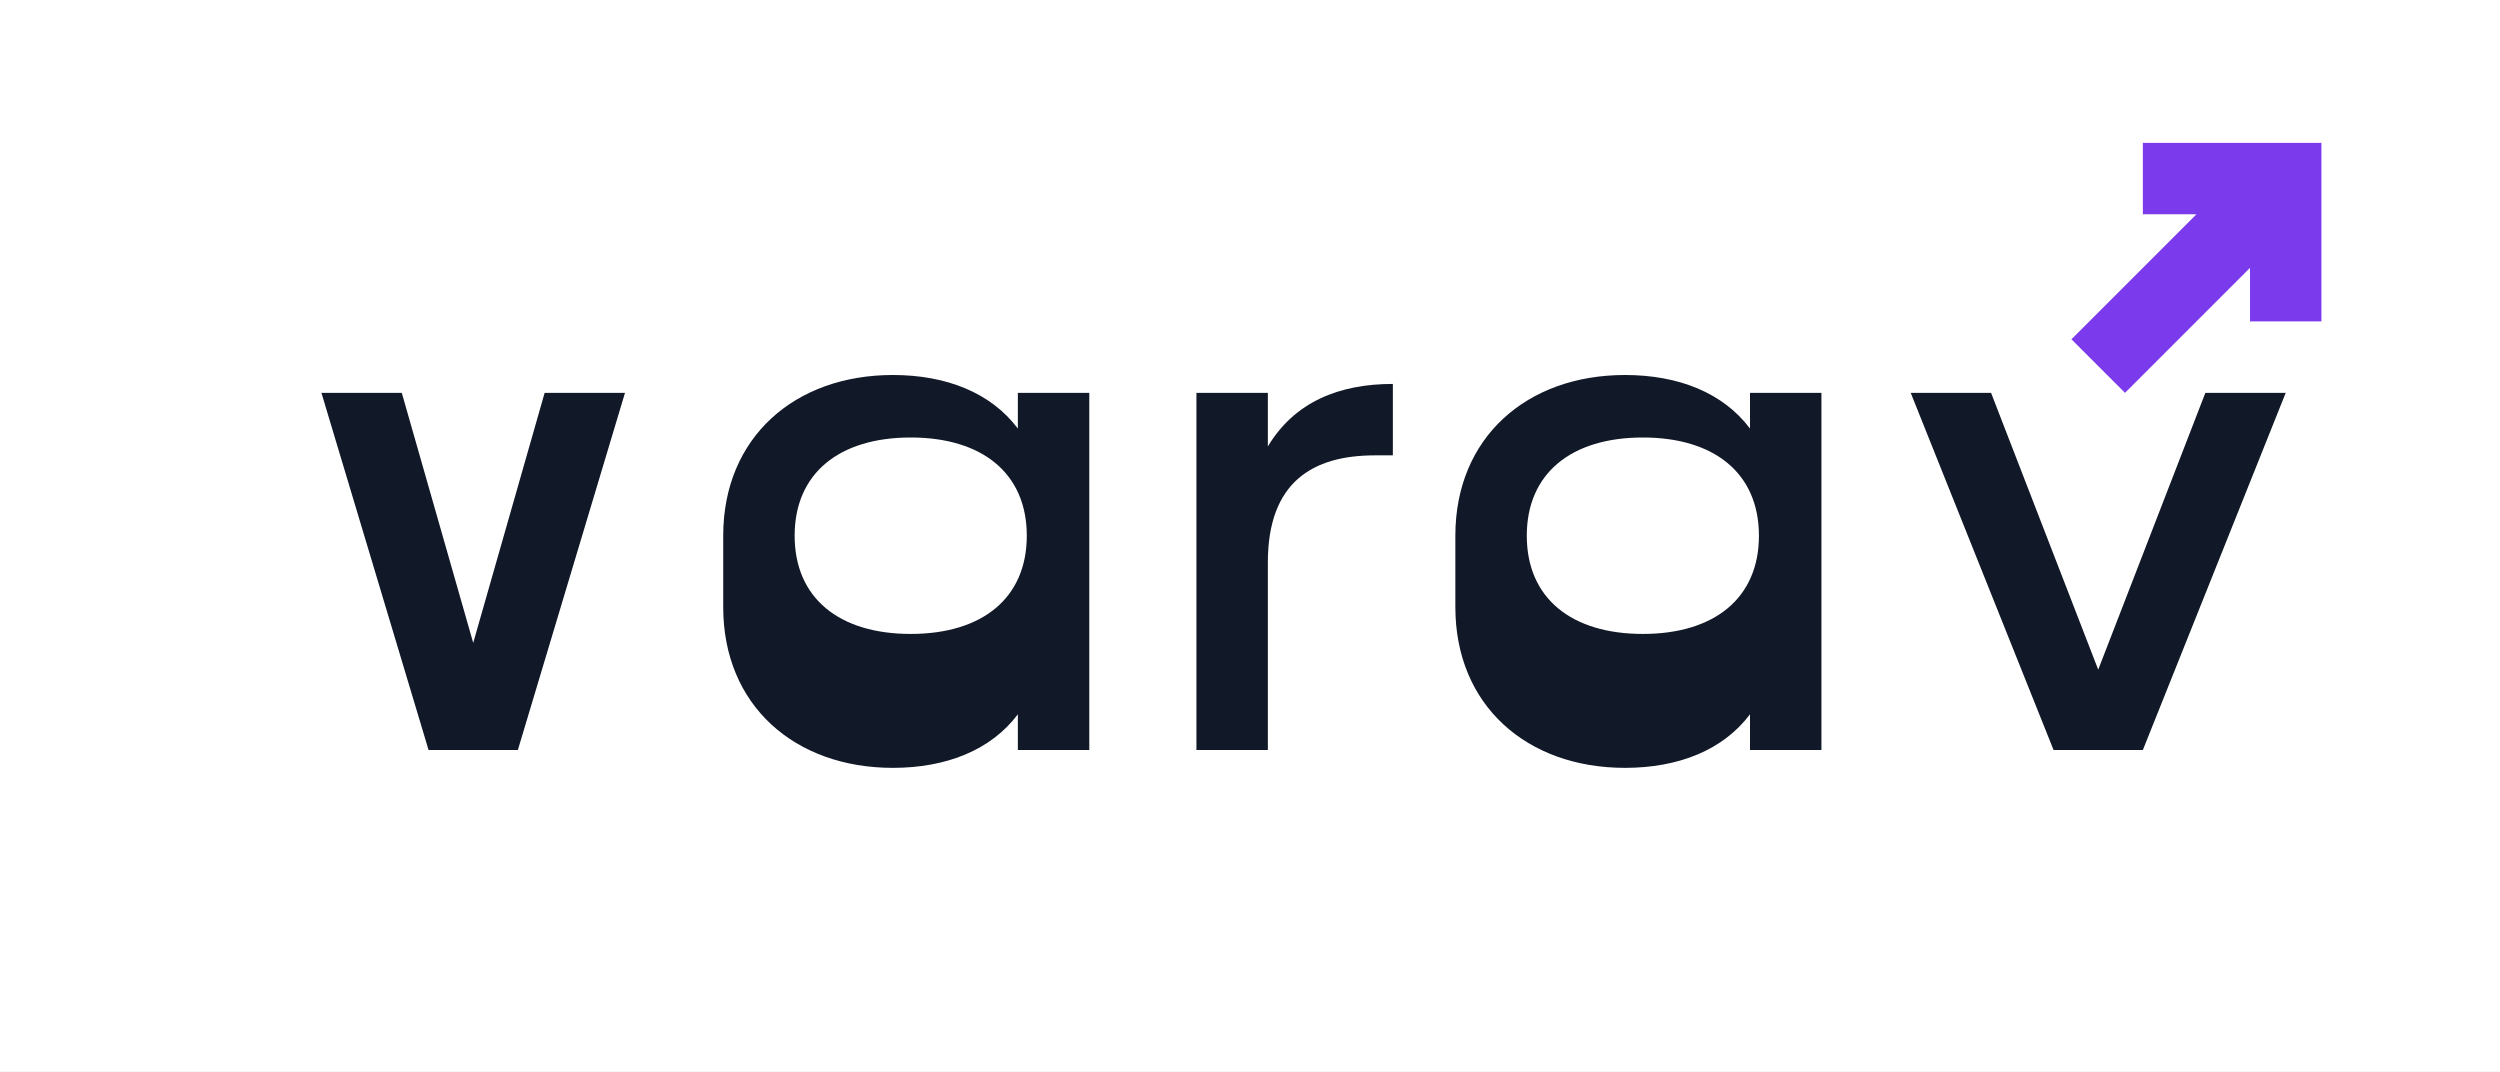
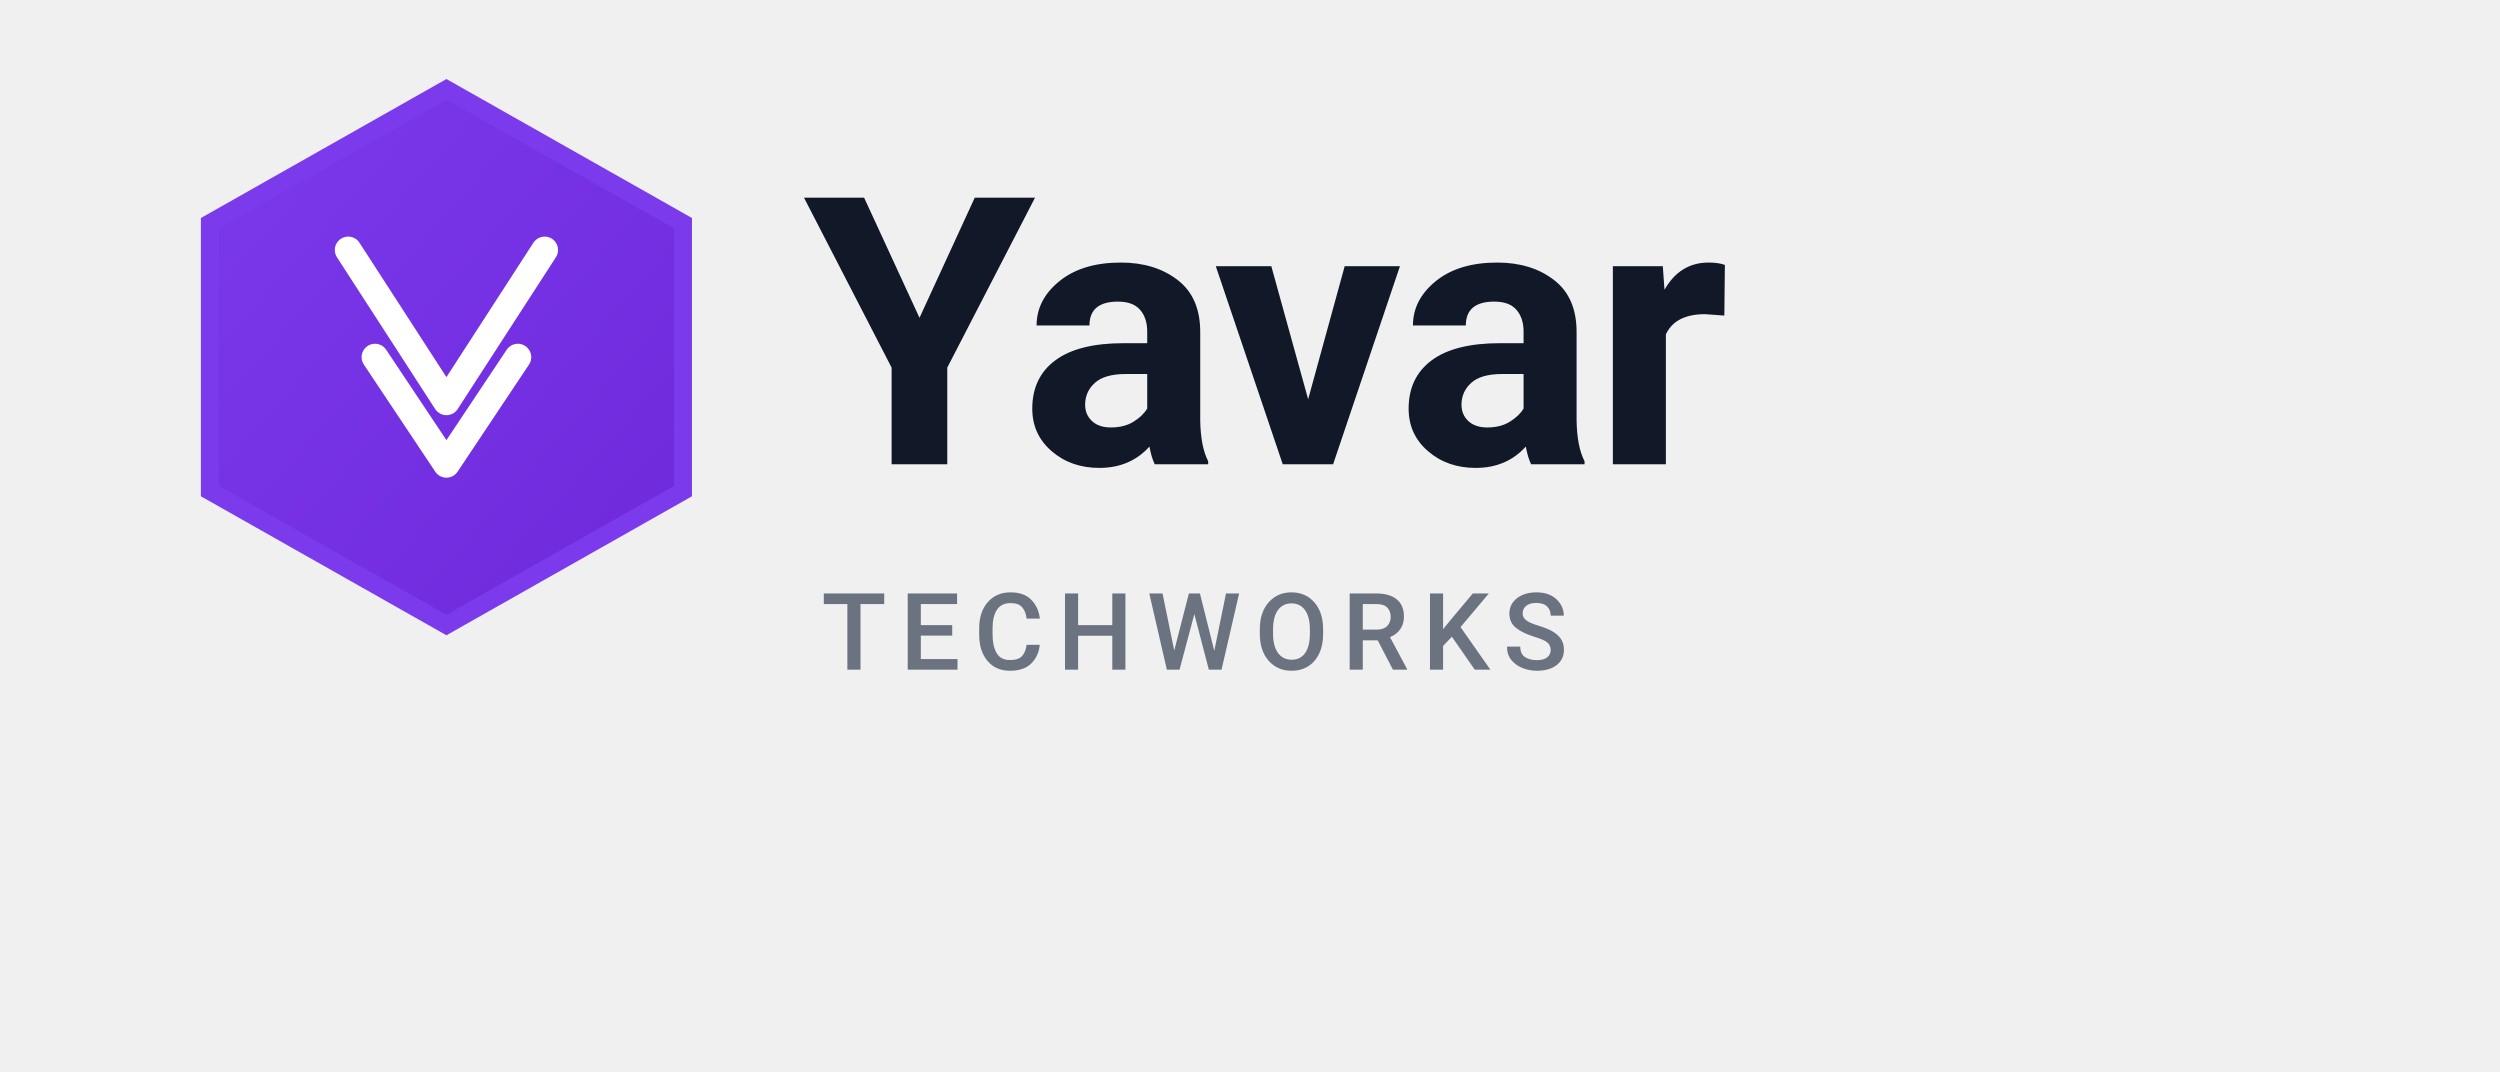
<svg xmlns="http://www.w3.org/2000/svg" viewBox="0 0 280 120" role="img" aria-label="Yavar logo">
-   <rect width="280" height="120" fill="#ffffff" />
-   <g transform="translate(28,84)">
-     <path d="M8-40l12 40h10l12-40h-9l-8 28-8-28z" fill="#111827" />
-     <path d="M53-24c0-11 8-18 19-18 6 0 11 2 14 6v-4h8V0h-8v-4c-3 4-8 6-14 6-11 0-19-7-19-18zm34 0c0-7-5-11-13-11s-13 4-13 11 5 11 13 11 13-4 13-11z" fill="#111827" />
-     <path d="M106-40h8v6c3-5 8-7 14-7v8h-2c-7 0-12 3-12 12V0h-8z" fill="#111827" />
-     <path d="M135-24c0-11 8-18 19-18 6 0 11 2 14 6v-4h8V0h-8v-4c-3 4-8 6-14 6-11 0-19-7-19-18zm34 0c0-7-5-11-13-11s-13 4-13 11 5 11 13 11 13-4 13-11z" fill="#111827" />
-     <path d="M186-40h9l12 31 12-31h9L212 0h-10z" fill="#111827" />
+   <defs>
+     <linearGradient id="hexGradient" x1="0%" y1="0%" x2="100%" y2="100%">
+       <stop offset="0%" style="stop-color:#7C3AED;stop-opacity:1" />
+       <stop offset="100%" style="stop-color:#6D28D9;stop-opacity:1" />
+     </linearGradient>
+   </defs>
+   <g transform="translate(20, 10)">
+     <polygon points="30,0 56.5,15 56.5,45 30,60 3.5,45 3.5,15" fill="url(#hexGradient)" stroke="#7C3AED" stroke-width="2" />
+     <path d="M19 18 L30 35 L41 18 M22 30 L30 42 L38 30" fill="none" stroke="#fff" stroke-width="3" stroke-linecap="round" stroke-linejoin="round" />
  </g>
-   <path d="M240 16h20v20h-8V30l-14 14-6-6 14-14h-6z" fill="#7c3aed" />
+   <text x="90" y="52" font-family="'Plus Jakarta Sans', -apple-system, BlinkMacSystemFont, 'Segoe UI', Roboto, sans-serif" font-size="42" font-weight="700" fill="#111827" letter-spacing="-0.5">
+     Yavar
+   </text>
+   <text x="92" y="75" font-family="'Plus Jakarta Sans', -apple-system, BlinkMacSystemFont, 'Segoe UI', Roboto, sans-serif" font-size="12" font-weight="500" fill="#6B7280" letter-spacing="1.5">
+     TECHWORKS
+   </text>
</svg>
